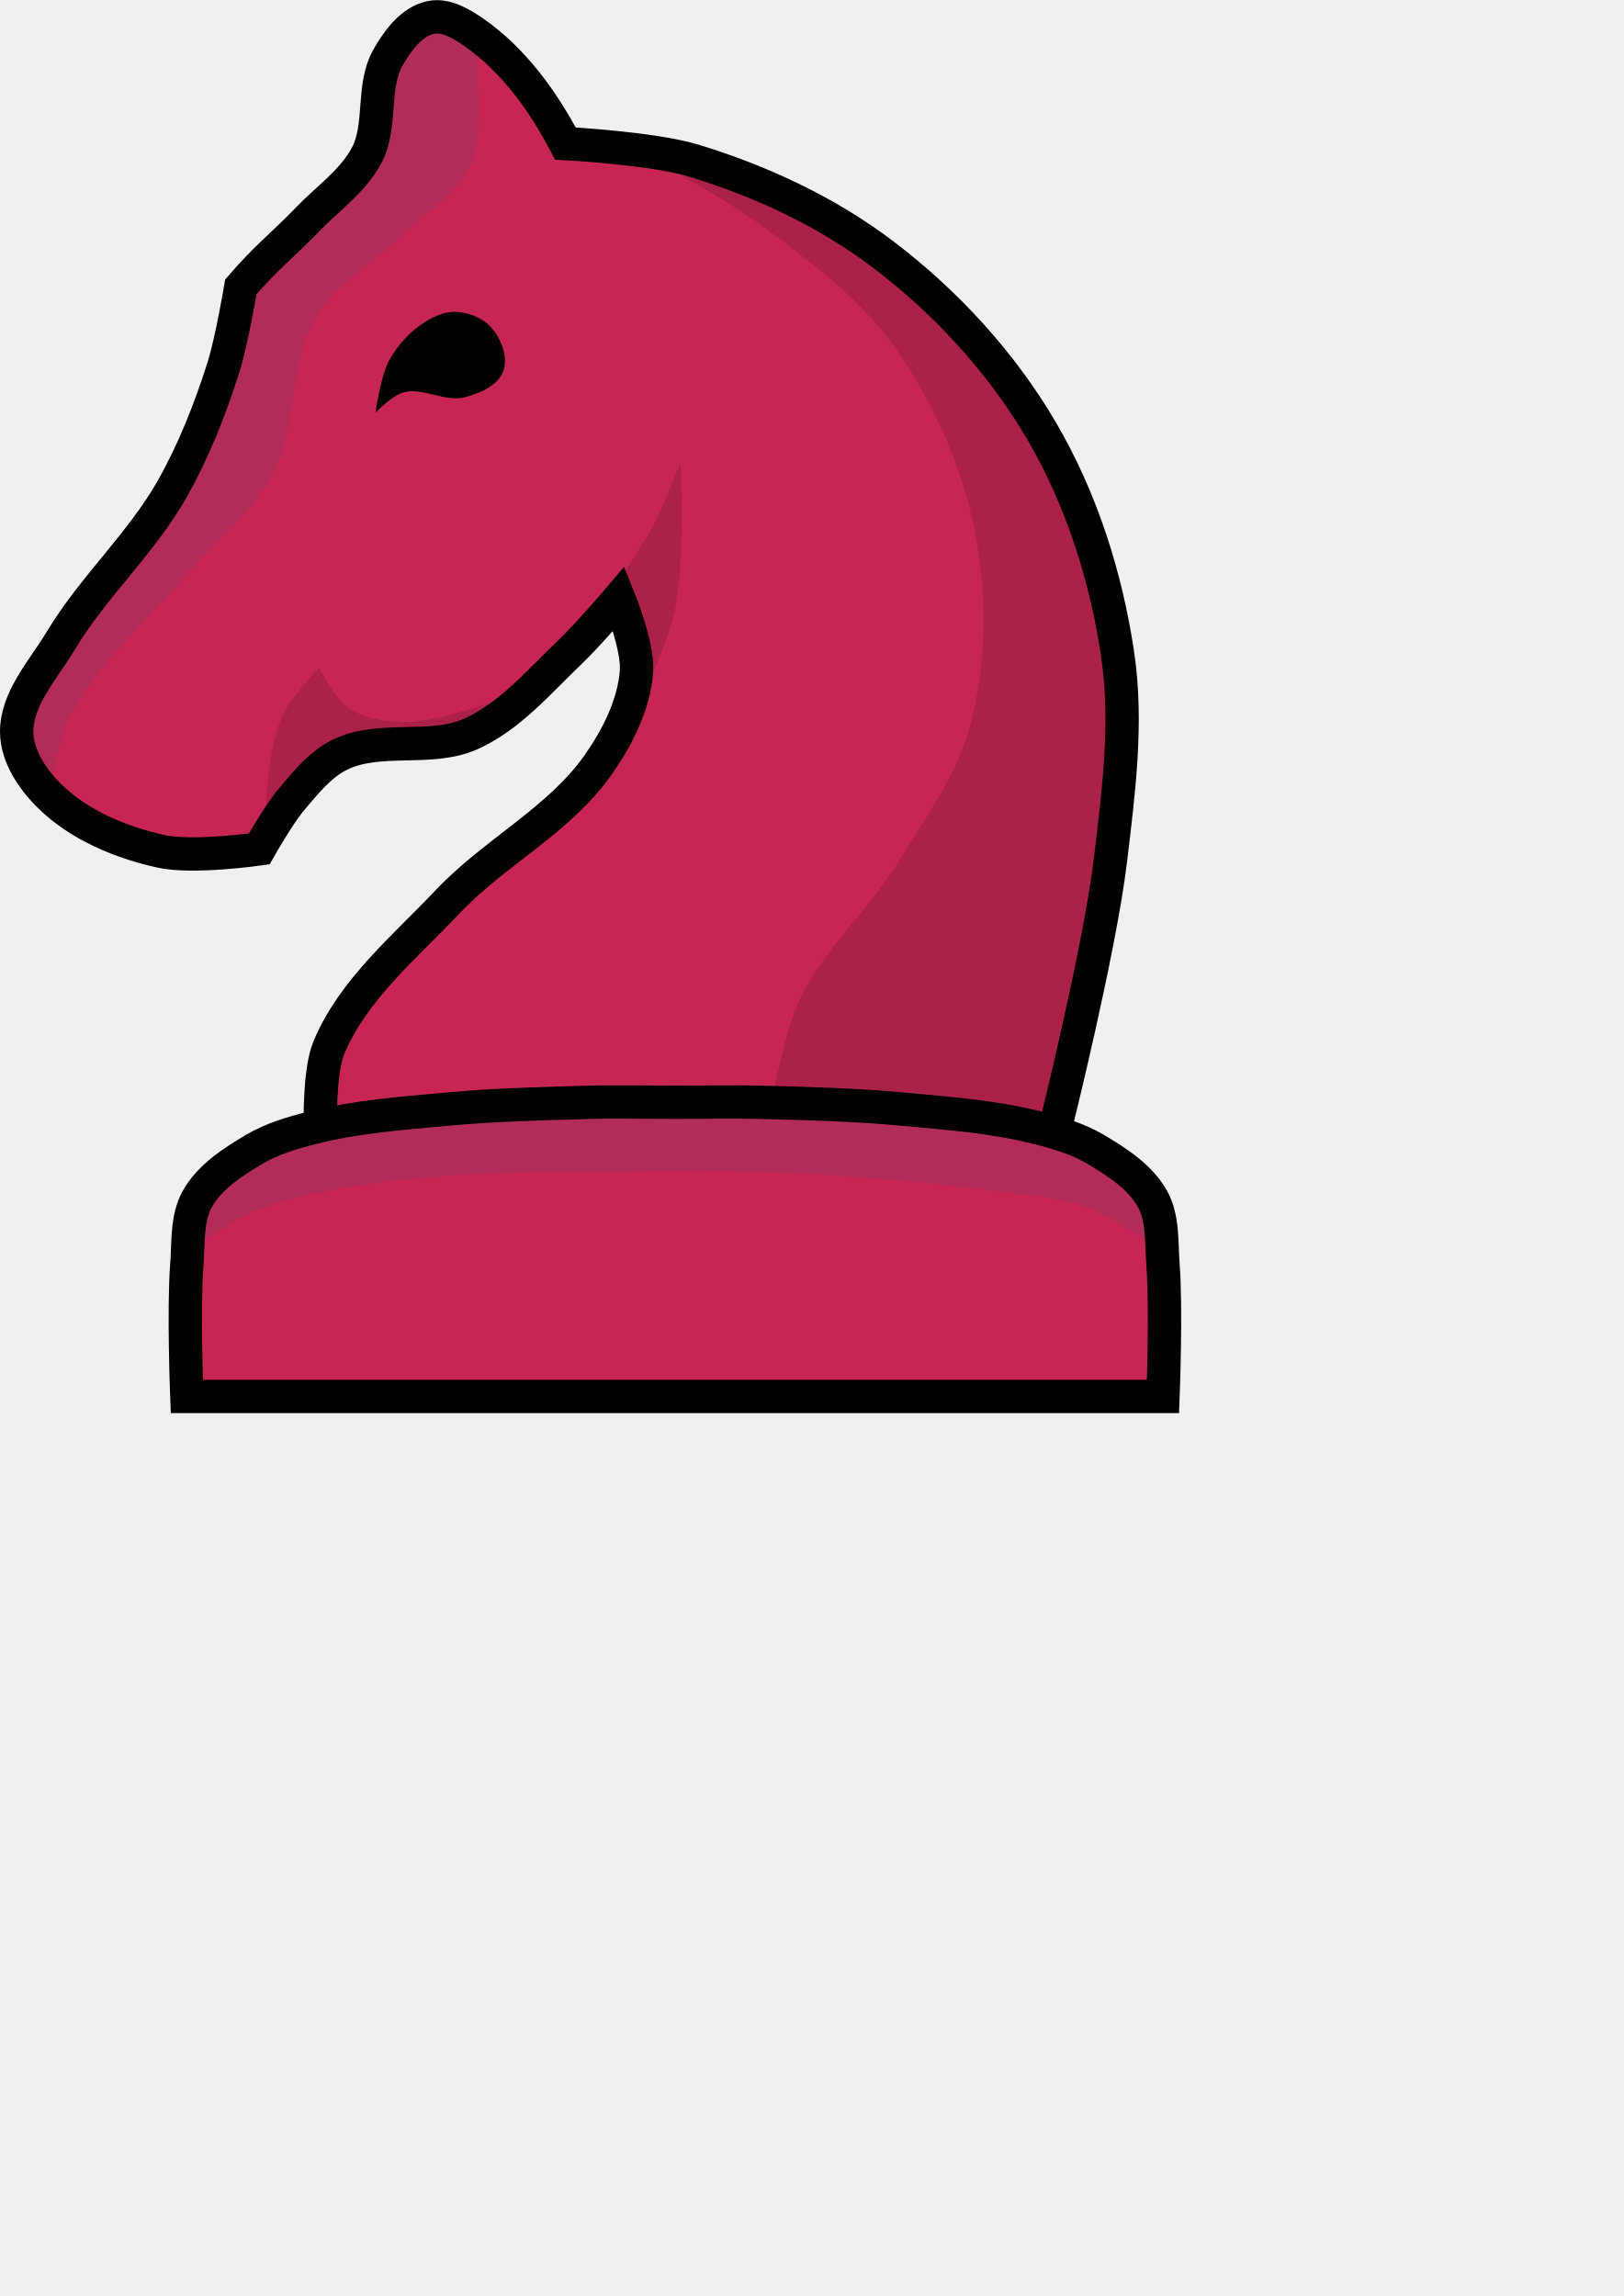
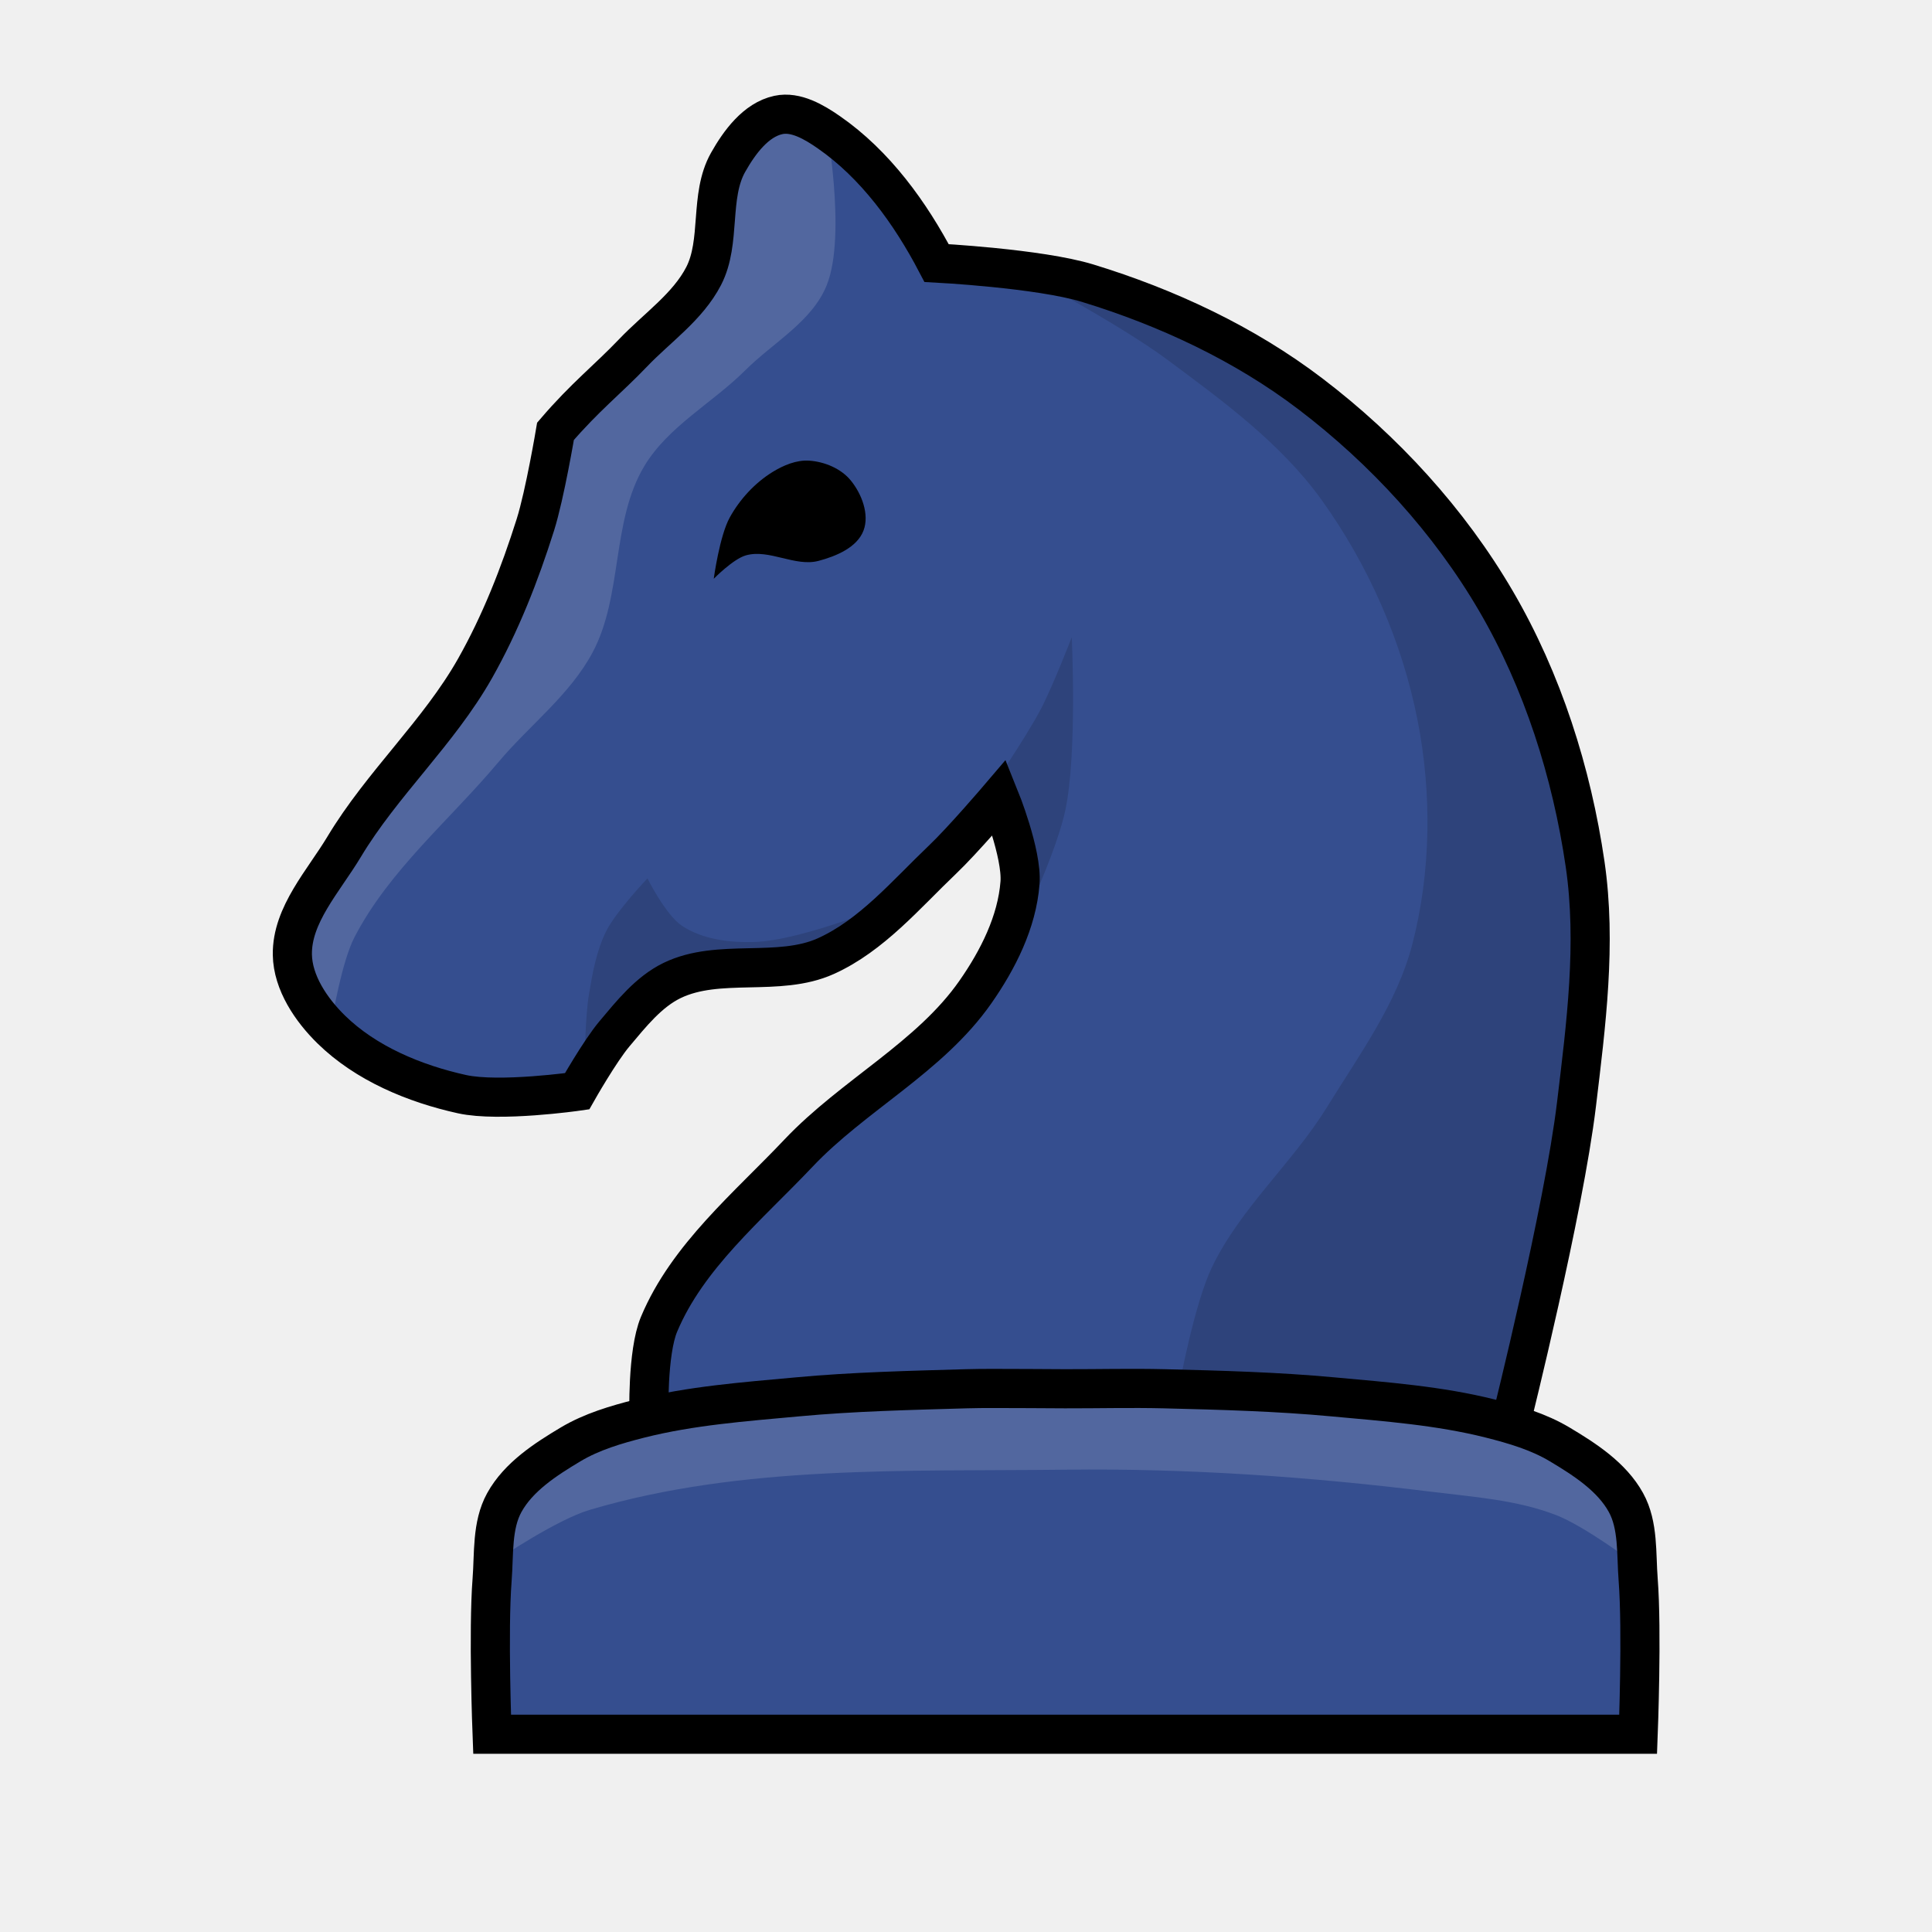
- <svg xmlns="http://www.w3.org/2000/svg" width="210mm" height="297mm" version="1.1" viewBox="0 0 210 297" xmlnsSvg="http://www.w3.org/2000/svg">
-   <g transform="matrix(8.6221 0 0 8.6221 -280 -280.58)">
-     <path d="m39.018 32.793c-0.028 5.2e-4 -0.056 4e-3 -0.083 0.01-0.288 0.062-0.499 0.35-0.643 0.606-0.243 0.431-0.085 1.012-0.312 1.452-0.204 0.395-0.596 0.66-0.902 0.982-0.324 0.34-0.614 0.563-0.991 1.002 0 0-0.135 0.806-0.257 1.194-0.199 0.634-0.445 1.26-0.772 1.838-0.464 0.82-1.187 1.471-1.672 2.278-0.262 0.437-0.669 0.868-0.661 1.378 0.006 0.359 0.24 0.704 0.496 0.956 0.444 0.435 1.065 0.693 1.672 0.827 0.479 0.106 1.47-0.037 1.47-0.037s0.289-0.511 0.477-0.735c0.215-0.255 0.435-0.534 0.735-0.68 0.597-0.29 1.362-0.039 1.966-0.312 0.587-0.265 1.022-0.788 1.488-1.231 0.261-0.248 0.729-0.796 0.729-0.796s0.291 0.717 0.263 1.09c-0.038 0.501-0.282 0.985-0.569 1.397-0.583 0.835-1.56 1.318-2.26 2.058-0.646 0.683-1.419 1.319-1.782 2.186-0.152 0.364-0.128 1.176-0.128 1.176h0.002c-0.04 9e-3 -0.079 0.018-0.119 0.028-0.304 0.077-0.613 0.168-0.883 0.329-0.323 0.193-0.666 0.415-0.848 0.744-0.161 0.292-0.13 0.655-0.156 0.987-0.051 0.656 0 1.973 0 1.973h14.643s0.051-1.317 0-1.973c-0.026-0.332 0.005-0.695-0.156-0.987-0.181-0.329-0.525-0.551-0.848-0.744-0.27-0.161-0.578-0.252-0.883-0.329-0.002-4.3e-4 -0.004-6.1e-4 -0.005-1e-3l0.276 5.2e-4s0.664-2.658 0.827-4.015c0.122-1.016 0.258-2.056 0.11-3.069-0.171-1.171-0.542-2.34-1.139-3.362-0.597-1.022-1.428-1.929-2.37-2.646-0.843-0.642-1.834-1.105-2.848-1.415-0.62-0.19-1.929-0.257-1.929-0.257-0.335-0.64-0.785-1.261-1.378-1.672-0.163-0.113-0.364-0.234-0.56-0.23z" fill="#c72653" stroke="#000" stroke-width="1e-8" />
-     <path d="m35.381 51.239s0.727-0.489 1.141-0.612c1.952-0.579 4.05-0.49 6.085-0.514 1.563-0.019 3.129 0.091 4.68 0.283 0.534 0.066 1.085 0.103 1.587 0.298 0.362 0.14 0.992 0.612 0.992 0.612l-0.198-0.794-1.009-0.81-2.497-0.48-4.415-0.05-3.952 0.198s-1.424 0.241-1.918 0.711c-0.304 0.289-0.496 1.158-0.496 1.158z" fill="#354e8f" fill-opacity=".143" stroke-width="0" />
+ <svg xmlns="http://www.w3.org/2000/svg" width="45" height="45" version="1.1" xml:space="preserve">
+   <g transform="matrix(1.823 0 0 1.823 -52.848 -57.124)">
+     <path d="m39.018 32.793c-0.028 5.2e-4 -0.056 4e-3 -0.083 0.01-0.288 0.062-0.499 0.35-0.643 0.606-0.243 0.431-0.085 1.012-0.312 1.452-0.204 0.395-0.596 0.66-0.902 0.982-0.324 0.34-0.614 0.563-0.991 1.002 0 0-0.135 0.806-0.257 1.194-0.199 0.634-0.445 1.26-0.772 1.838-0.464 0.82-1.187 1.471-1.672 2.278-0.262 0.437-0.669 0.868-0.661 1.378 0.006 0.359 0.24 0.704 0.496 0.956 0.444 0.435 1.065 0.693 1.672 0.827 0.479 0.106 1.47-0.037 1.47-0.037s0.289-0.511 0.477-0.735c0.215-0.255 0.435-0.534 0.735-0.68 0.597-0.29 1.362-0.039 1.966-0.312 0.587-0.265 1.022-0.788 1.488-1.231 0.261-0.248 0.729-0.796 0.729-0.796s0.291 0.717 0.263 1.09c-0.038 0.501-0.282 0.985-0.569 1.397-0.583 0.835-1.56 1.318-2.26 2.058-0.646 0.683-1.419 1.319-1.782 2.186-0.152 0.364-0.128 1.176-0.128 1.176h0.002c-0.04 9e-3 -0.079 0.018-0.119 0.028-0.304 0.077-0.613 0.168-0.883 0.329-0.323 0.193-0.666 0.415-0.848 0.744-0.161 0.292-0.13 0.655-0.156 0.987-0.051 0.656 0 1.973 0 1.973h14.643s0.051-1.317 0-1.973c-0.026-0.332 0.005-0.695-0.156-0.987-0.181-0.329-0.525-0.551-0.848-0.744-0.27-0.161-0.578-0.252-0.883-0.329-0.002-4.3e-4 -0.004-6.1e-4 -0.005-1e-3l0.276 5.2e-4s0.664-2.658 0.827-4.015c0.122-1.016 0.258-2.056 0.11-3.069-0.171-1.171-0.542-2.34-1.139-3.362-0.597-1.022-1.428-1.929-2.37-2.646-0.843-0.642-1.834-1.105-2.848-1.415-0.62-0.19-1.929-0.257-1.929-0.257-0.335-0.64-0.785-1.261-1.378-1.672-0.163-0.113-0.364-0.234-0.56-0.23z" fill="#354e8f" stroke="#000" stroke-width="1e-8" />
+     <path d="m35.381 51.239s0.727-0.489 1.141-0.612c1.952-0.579 4.05-0.49 6.085-0.514 1.563-0.019 3.129 0.091 4.68 0.283 0.534 0.066 1.085 0.103 1.587 0.298 0.362 0.14 0.992 0.612 0.992 0.612l-0.198-0.794-1.009-0.81-2.497-0.48-4.415-0.05-3.952 0.198s-1.424 0.241-1.918 0.711c-0.304 0.289-0.496 1.158-0.496 1.158z" fill="#fff" fill-opacity=".143" stroke-width="0" />
    <g stroke-width="0">
      <path d="m38.11 38.729s0.247-0.252 0.409-0.298c0.299-0.085 0.629 0.15 0.93 0.07 0.223-0.059 0.491-0.171 0.573-0.386 0.079-0.207-0.023-0.472-0.164-0.643-0.123-0.15-0.332-0.237-0.526-0.251-0.165-0.012-0.333 0.059-0.474 0.146-0.225 0.14-0.416 0.347-0.544 0.579-0.131 0.236-0.205 0.783-0.205 0.783z" />
      <g fill-opacity=".14">
        <path d="m36.461 44.862s0.007-0.549 0.053-0.819c0.046-0.277 0.096-0.562 0.222-0.813 0.128-0.254 0.526-0.672 0.526-0.672s0.234 0.471 0.444 0.608c0.262 0.172 0.605 0.214 0.918 0.205 0.641-0.02 1.847-0.532 1.847-0.532l-0.725 0.631-1.883 0.368z" />
        <path d="m41.63 41.442s0.464-0.678 0.655-1.041c0.156-0.297 0.398-0.924 0.398-0.924s0.072 1.489-0.082 2.21c-0.146 0.681-0.783 1.935-0.783 1.935l0.094-1.479z" />
        <path d="m44.059 49.028s0.19-1.03 0.413-1.497c0.363-0.759 1.03-1.334 1.472-2.05 0.411-0.667 0.895-1.325 1.091-2.084 0.239-0.924 0.25-1.925 0.066-2.861-0.197-1.003-0.628-1.981-1.224-2.811-0.521-0.726-1.267-1.27-1.984-1.802-0.593-0.441-1.902-1.141-1.902-1.141l3.125 1.009 1.654 1.472 1.125 1.406 0.909 1.852 0.43 2.084 0.083 1.091-0.248 2.084-0.281 1.786-0.463 1.968-1.637-0.314z" />
      </g>
    </g>
    <path d="m41.684 49.075c-0.116 3.7e-4 -0.233 2.2e-4 -0.349 4e-3 -0.722 0.021-1.444 0.037-2.163 0.104-0.673 0.062-1.353 0.112-2.008 0.277-0.304 0.077-0.613 0.168-0.883 0.329-0.323 0.193-0.666 0.415-0.848 0.744-0.161 0.292-0.13 0.655-0.156 0.987-0.051 0.656 0 1.973 0 1.973h14.643s0.051-1.317 0-1.973c-0.026-0.332 0.005-0.695-0.156-0.987-0.181-0.329-0.525-0.551-0.848-0.744-0.27-0.161-0.578-0.252-0.883-0.329-0.655-0.165-1.335-0.215-2.008-0.277-0.719-0.067-1.442-0.086-2.164-0.104-0.421-0.01-0.843 8.3e-4 -1.264 0-0.305-6e-4 -0.61-5e-3 -0.915-4e-3z" fill="none" stroke="#000" stroke-width=".5" />
-     <path d="m33.238 44.334s0.118-0.711 0.281-1.025c0.443-0.855 1.216-1.495 1.835-2.232 0.397-0.473 0.916-0.861 1.207-1.406 0.388-0.727 0.237-1.675 0.661-2.381 0.305-0.508 0.87-0.805 1.29-1.224 0.356-0.355 0.857-0.624 1.042-1.091 0.258-0.651-0.017-2.1-0.017-2.1l-0.612-0.132-0.678 0.628-0.116 1.224-0.728 1.058-1.389 1.224-0.562 2.232-1.554 2.348-1.24 1.885 0.149 0.711z" fill="#354e8f" fill-opacity=".143" stroke-width="0" />
+     <path d="m33.238 44.334s0.118-0.711 0.281-1.025c0.443-0.855 1.216-1.495 1.835-2.232 0.397-0.473 0.916-0.861 1.207-1.406 0.388-0.727 0.237-1.675 0.661-2.381 0.305-0.508 0.87-0.805 1.29-1.224 0.356-0.355 0.857-0.624 1.042-1.091 0.258-0.651-0.017-2.1-0.017-2.1l-0.612-0.132-0.678 0.628-0.116 1.224-0.728 1.058-1.389 1.224-0.562 2.232-1.554 2.348-1.24 1.885 0.149 0.711z" fill="#fff" fill-opacity=".143" stroke-width="0" />
    <path d="m37.281 49.431s-0.024-0.812 0.129-1.176c0.363-0.867 1.136-1.504 1.782-2.187 0.7-0.74 1.677-1.223 2.26-2.058 0.288-0.412 0.532-0.895 0.57-1.396 0.028-0.373-0.263-1.091-0.263-1.091s-0.468 0.549-0.729 0.797c-0.466 0.444-0.902 0.966-1.488 1.231-0.605 0.273-1.369 0.022-1.966 0.312-0.3 0.146-0.52 0.425-0.735 0.68-0.188 0.223-0.478 0.735-0.478 0.735s-0.991 0.142-1.47 0.037c-0.607-0.134-1.228-0.392-1.672-0.827-0.256-0.251-0.49-0.597-0.496-0.955-8e-3 -0.509 0.399-0.941 0.661-1.378 0.485-0.808 1.208-1.459 1.672-2.278 0.327-0.578 0.572-1.204 0.772-1.837 0.122-0.388 0.257-1.194 0.257-1.194 0.376-0.439 0.666-0.662 0.991-1.002 0.307-0.322 0.698-0.587 0.902-0.982 0.227-0.44 0.069-1.02 0.312-1.452 0.145-0.257 0.355-0.544 0.643-0.606 0.222-0.048 0.457 0.091 0.643 0.22 0.594 0.411 1.043 1.032 1.378 1.672 0 0 1.309 0.068 1.929 0.257 1.014 0.31 2.005 0.773 2.848 1.415 0.942 0.717 1.773 1.623 2.37 2.646 0.597 1.022 0.968 2.192 1.139 3.362 0.148 1.013 0.012 2.052-0.11 3.068-0.163 1.357-0.827 4.015-0.827 4.015" fill="none" stroke="#000" stroke-width=".5" />
  </g>
</svg>
